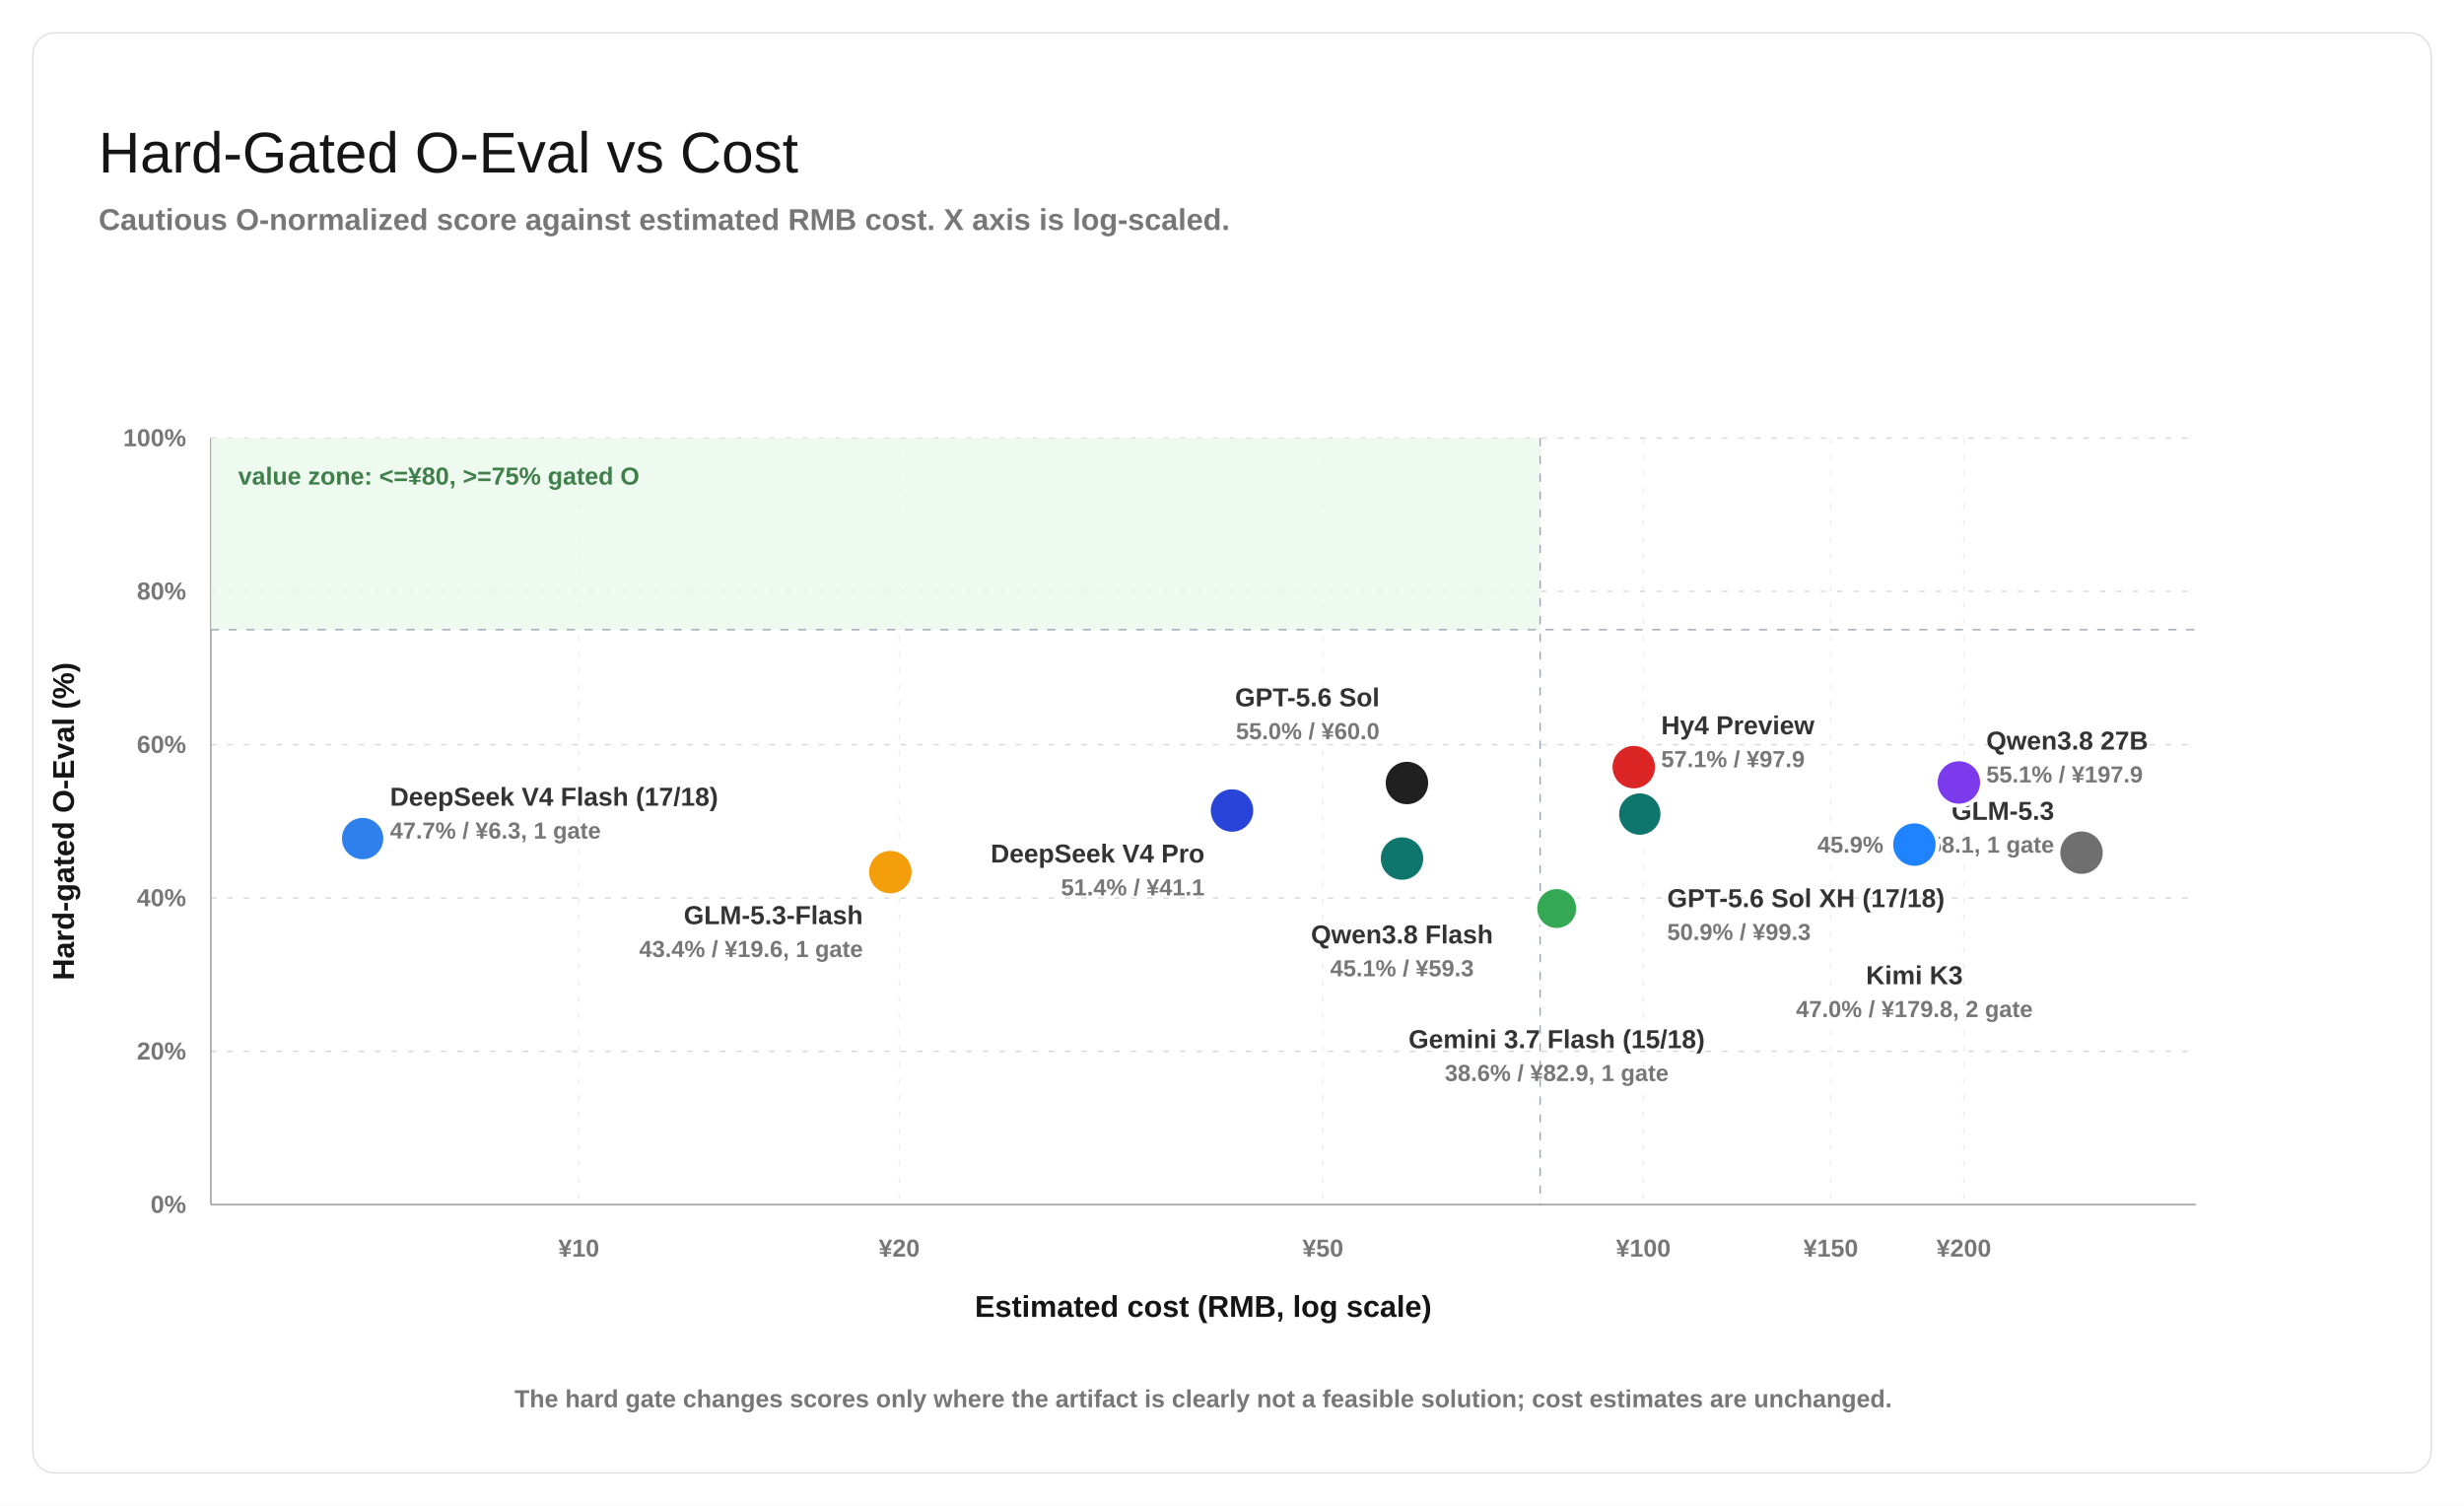
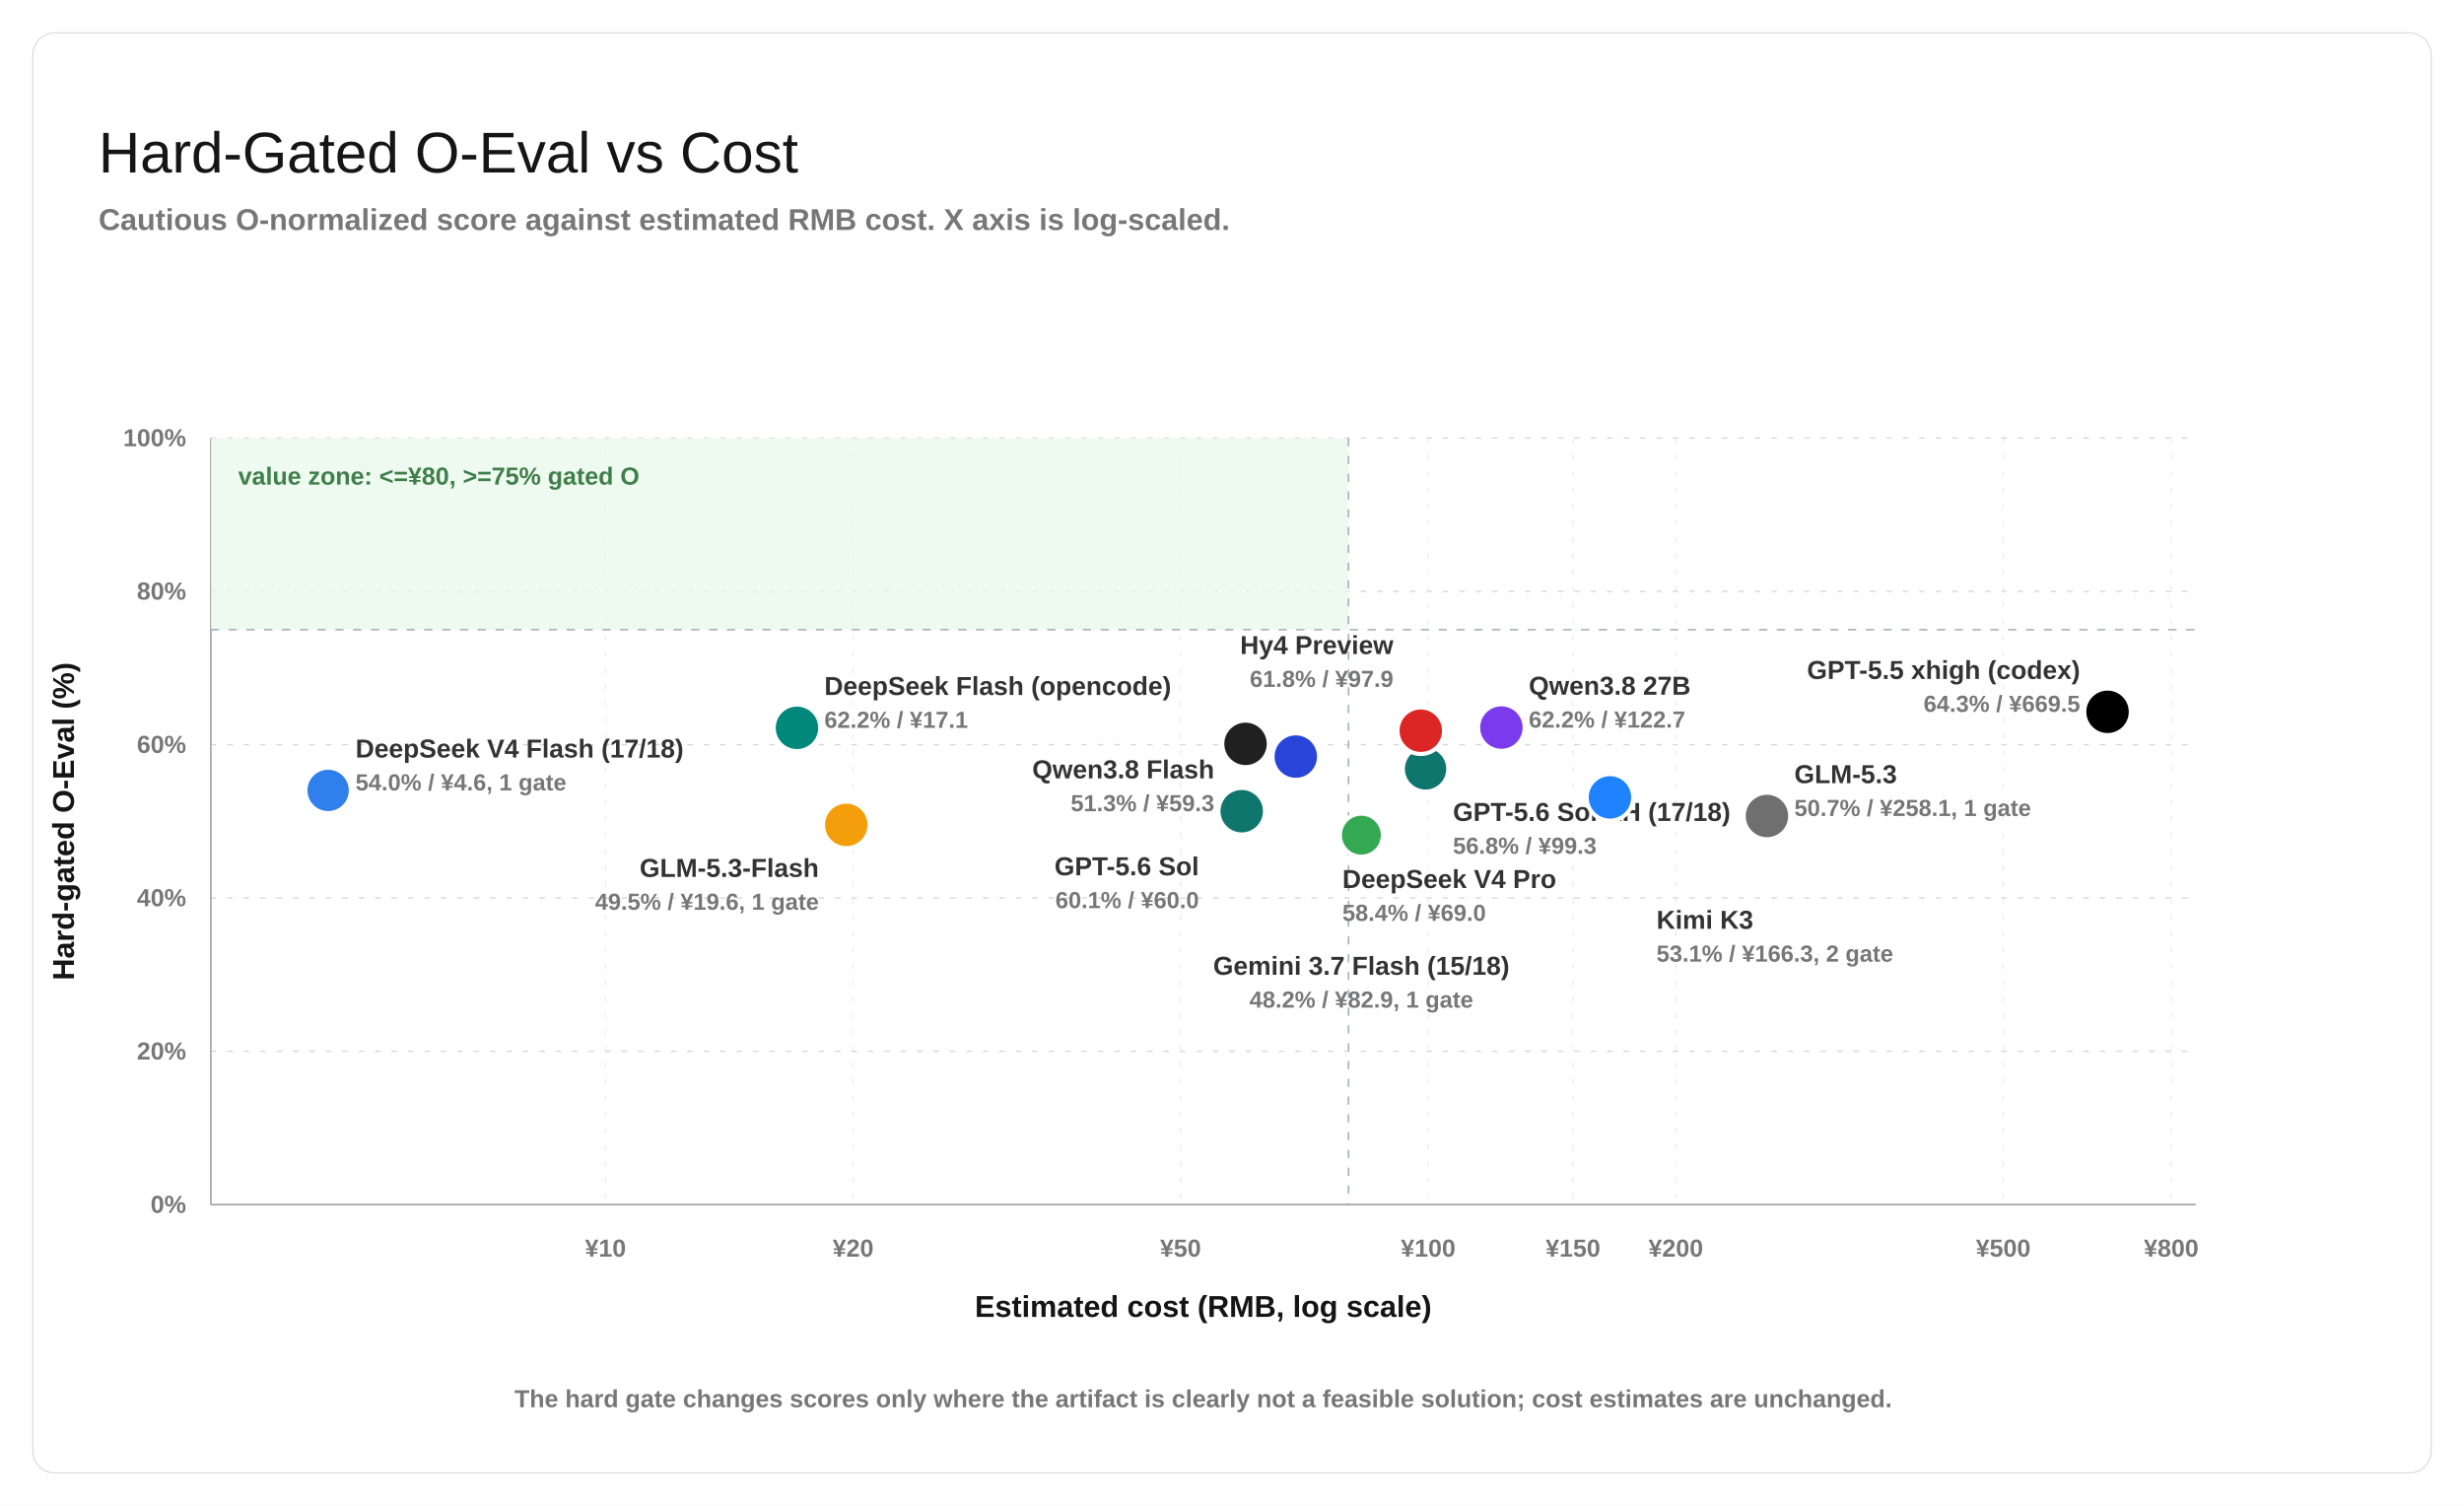
<svg xmlns="http://www.w3.org/2000/svg" width="1800" height="1100" viewBox="0 0 1800 1100" role="img">
  <style>
      .title { font-family: Georgia, Times, serif; font-size: 42px; font-weight: 500; fill: #050505; }
      .subtitle { font-family: Arial, Helvetica, sans-serif; font-size: 22px; fill: #777777; font-weight: 650; }
      .axis { font-family: Arial, Helvetica, sans-serif; font-size: 18px; fill: #777777; font-weight: 650; }
      .axis-title { font-family: Arial, Helvetica, sans-serif; font-size: 22px; fill: #111111; font-weight: 720; }
      .label { font-family: Arial, Helvetica, sans-serif; font-size: 19px; fill: #151515; font-weight: 700; }
      .small { font-family: Arial, Helvetica, sans-serif; font-size: 18px; fill: #777777; font-weight: 650; }
    </style>
  <rect width="1800" height="1100" fill="#ffffff" />
  <rect x="24.0" y="24.0" width="1752.0" height="1052.0" fill="#ffffff" rx="16.0" stroke="#dedede" />
  <text x="72.0" y="126.0" text-anchor="start" font-family="Arial, Helvetica, sans-serif" font-size="42" font-weight="500" fill="#151515">Hard-Gated O-Eval vs Cost</text>
  <text x="72.0" y="168.0" text-anchor="start" font-family="Arial, Helvetica, sans-serif" font-size="22" font-weight="650" fill="#777777">Cautious O-normalized score against estimated RMB cost. X axis is log-scaled.</text>
-   <line x1="422.8" y1="320.0" x2="422.8" y2="880.0" stroke="#eeeeee" stroke-width="1.0" stroke-dasharray="4 8" />
-   <text x="422.8" y="918.0" text-anchor="middle" font-family="Arial, Helvetica, sans-serif" font-size="18" font-weight="600" fill="#777777">¥10</text>
-   <line x1="656.9" y1="320.0" x2="656.9" y2="880.0" stroke="#eeeeee" stroke-width="1.0" stroke-dasharray="4 8" />
-   <text x="656.9" y="918.0" text-anchor="middle" font-family="Arial, Helvetica, sans-serif" font-size="18" font-weight="600" fill="#777777">¥20</text>
-   <line x1="966.4" y1="320.0" x2="966.4" y2="880.0" stroke="#eeeeee" stroke-width="1.0" stroke-dasharray="4 8" />
-   <text x="966.4" y="918.0" text-anchor="middle" font-family="Arial, Helvetica, sans-serif" font-size="18" font-weight="600" fill="#777777">¥50</text>
-   <line x1="1200.5" y1="320.0" x2="1200.5" y2="880.0" stroke="#eeeeee" stroke-width="1.0" stroke-dasharray="4 8" />
-   <text x="1200.5" y="918.0" text-anchor="middle" font-family="Arial, Helvetica, sans-serif" font-size="18" font-weight="600" fill="#777777">¥100</text>
-   <line x1="1337.4" y1="320.0" x2="1337.4" y2="880.0" stroke="#eeeeee" stroke-width="1.0" stroke-dasharray="4 8" />
-   <text x="1337.4" y="918.0" text-anchor="middle" font-family="Arial, Helvetica, sans-serif" font-size="18" font-weight="600" fill="#777777">¥150</text>
-   <line x1="1434.6" y1="320.0" x2="1434.6" y2="880.0" stroke="#eeeeee" stroke-width="1.0" stroke-dasharray="4 8" />
-   <text x="1434.6" y="918.0" text-anchor="middle" font-family="Arial, Helvetica, sans-serif" font-size="18" font-weight="600" fill="#777777">¥200</text>
+   <line x1="442.3" y1="320.0" x2="442.3" y2="880.0" stroke="#eeeeee" stroke-width="1.0" stroke-dasharray="4 8" />
+   <text x="442.3" y="918.0" text-anchor="middle" font-family="Arial, Helvetica, sans-serif" font-size="18" font-weight="600" fill="#777777">¥10</text>
+   <line x1="623.2" y1="320.0" x2="623.2" y2="880.0" stroke="#eeeeee" stroke-width="1.0" stroke-dasharray="4 8" />
+   <text x="623.2" y="918.0" text-anchor="middle" font-family="Arial, Helvetica, sans-serif" font-size="18" font-weight="600" fill="#777777">¥20</text>
+   <line x1="862.4" y1="320.0" x2="862.4" y2="880.0" stroke="#eeeeee" stroke-width="1.0" stroke-dasharray="4 8" />
+   <text x="862.4" y="918.0" text-anchor="middle" font-family="Arial, Helvetica, sans-serif" font-size="18" font-weight="600" fill="#777777">¥50</text>
+   <line x1="1043.3" y1="320.0" x2="1043.3" y2="880.0" stroke="#eeeeee" stroke-width="1.0" stroke-dasharray="4 8" />
+   <text x="1043.3" y="918.0" text-anchor="middle" font-family="Arial, Helvetica, sans-serif" font-size="18" font-weight="600" fill="#777777">¥100</text>
+   <line x1="1149.1" y1="320.0" x2="1149.1" y2="880.0" stroke="#eeeeee" stroke-width="1.0" stroke-dasharray="4 8" />
+   <text x="1149.1" y="918.0" text-anchor="middle" font-family="Arial, Helvetica, sans-serif" font-size="18" font-weight="600" fill="#777777">¥150</text>
+   <line x1="1224.2" y1="320.0" x2="1224.2" y2="880.0" stroke="#eeeeee" stroke-width="1.0" stroke-dasharray="4 8" />
+   <text x="1224.2" y="918.0" text-anchor="middle" font-family="Arial, Helvetica, sans-serif" font-size="18" font-weight="600" fill="#777777">¥200</text>
+   <line x1="1463.4" y1="320.0" x2="1463.4" y2="880.0" stroke="#eeeeee" stroke-width="1.0" stroke-dasharray="4 8" />
+   <text x="1463.4" y="918.0" text-anchor="middle" font-family="Arial, Helvetica, sans-serif" font-size="18" font-weight="600" fill="#777777">¥500</text>
+   <line x1="1586.1" y1="320.0" x2="1586.1" y2="880.0" stroke="#eeeeee" stroke-width="1.0" stroke-dasharray="4 8" />
+   <text x="1586.1" y="918.0" text-anchor="middle" font-family="Arial, Helvetica, sans-serif" font-size="18" font-weight="600" fill="#777777">¥800</text>
  <line x1="154.0" y1="880.0" x2="1604.0" y2="880.0" stroke="#d7d7d7" stroke-width="1.0" />
  <text x="136.0" y="886.0" text-anchor="end" font-family="Arial, Helvetica, sans-serif" font-size="18" font-weight="600" fill="#777777">0%</text>
  <line x1="154.0" y1="768.0" x2="1604.0" y2="768.0" stroke="#d7d7d7" stroke-width="1.0" stroke-dasharray="4 8" />
  <text x="136.0" y="774.0" text-anchor="end" font-family="Arial, Helvetica, sans-serif" font-size="18" font-weight="600" fill="#777777">20%</text>
  <line x1="154.0" y1="656.0" x2="1604.0" y2="656.0" stroke="#d7d7d7" stroke-width="1.0" stroke-dasharray="4 8" />
  <text x="136.0" y="662.0" text-anchor="end" font-family="Arial, Helvetica, sans-serif" font-size="18" font-weight="600" fill="#777777">40%</text>
  <line x1="154.0" y1="544.0" x2="1604.0" y2="544.0" stroke="#d7d7d7" stroke-width="1.0" stroke-dasharray="4 8" />
  <text x="136.0" y="550.0" text-anchor="end" font-family="Arial, Helvetica, sans-serif" font-size="18" font-weight="600" fill="#777777">60%</text>
  <line x1="154.0" y1="432.0" x2="1604.0" y2="432.0" stroke="#d7d7d7" stroke-width="1.0" stroke-dasharray="4 8" />
  <text x="136.0" y="438.0" text-anchor="end" font-family="Arial, Helvetica, sans-serif" font-size="18" font-weight="600" fill="#777777">80%</text>
  <line x1="154.0" y1="320.0" x2="1604.0" y2="320.0" stroke="#d7d7d7" stroke-width="1.0" stroke-dasharray="4 8" />
  <text x="136.0" y="326.0" text-anchor="end" font-family="Arial, Helvetica, sans-serif" font-size="18" font-weight="600" fill="#777777">100%</text>
  <line x1="154.0" y1="880.0" x2="1604.0" y2="880.0" stroke="#aaaaaa" stroke-width="1.3" />
  <line x1="154.0" y1="320.0" x2="154.0" y2="880.0" stroke="#aaaaaa" stroke-width="1.3" />
  <text x="879.0" y="962.0" text-anchor="middle" font-family="Arial, Helvetica, sans-serif" font-size="22" font-weight="720" fill="#151515">Estimated cost (RMB, log scale)</text>
  <text x="54.0" y="600.0" text-anchor="middle" font-family="Arial, Helvetica, sans-serif" font-size="22" font-weight="720" fill="#151515" transform="rotate(-90 54.0 600.0)">Hard-gated O-Eval (%)</text>
-   <rect x="154.0" y="320.0" width="971.1" height="140.0" fill="#e8f7eb" opacity="0.750" />
+   <rect x="154.0" y="320.0" width="831.1" height="140.0" fill="#e8f7eb" opacity="0.750" />
  <text x="174.0" y="354.0" text-anchor="start" font-family="Arial, Helvetica, sans-serif" font-size="18" font-weight="600" fill="#3f7f4a">value zone: &lt;=¥80, &gt;=75% gated O</text>
-   <line x1="1125.1" y1="320.0" x2="1125.1" y2="880.0" stroke="#9ca3af" stroke-width="1.0" stroke-dasharray="6 7" />
+   <line x1="985.1" y1="320.0" x2="985.1" y2="880.0" stroke="#9ca3af" stroke-width="1.0" stroke-dasharray="6 7" />
  <line x1="154.0" y1="460.0" x2="1604.0" y2="460.0" stroke="#9ca3af" stroke-width="1.0" stroke-dasharray="6 7" />
-   <circle cx="264.9" cy="612.6" r="16.6" fill="#2f80ed" stroke="#ffffff" stroke-width="3" />
-   <text x="284.9" y="588.6" text-anchor="start" font-family="Arial, Helvetica, sans-serif" font-size="19" font-weight="700" fill="#333333">DeepSeek V4 Flash (17/18)</text>
-   <text x="284.9" y="612.6" text-anchor="start" font-family="Arial, Helvetica, sans-serif" font-size="17" font-weight="650" fill="#777777">47.7% / ¥6.3, 1 gate</text>
-   <circle cx="900.0" cy="592.1" r="17.0" fill="#2945d9" stroke="#ffffff" stroke-width="3" />
-   <text x="880.0" y="630.1" text-anchor="end" font-family="Arial, Helvetica, sans-serif" font-size="19" font-weight="700" fill="#333333">DeepSeek V4 Pro</text>
-   <text x="880.0" y="654.1" text-anchor="end" font-family="Arial, Helvetica, sans-serif" font-size="17" font-weight="650" fill="#777777">51.4% / ¥41.1</text>
-   <circle cx="1520.6" cy="622.9" r="17.0" fill="#6f6f6f" stroke="#ffffff" stroke-width="3" />
-   <text x="1500.6" y="598.9" text-anchor="end" font-family="Arial, Helvetica, sans-serif" font-size="19" font-weight="700" fill="#333333">GLM-5.3</text>
-   <text x="1500.6" y="622.9" text-anchor="end" font-family="Arial, Helvetica, sans-serif" font-size="17" font-weight="650" fill="#777777">45.9% / ¥258.1, 1 gate</text>
-   <circle cx="1027.8" cy="572.0" r="17.0" fill="#202020" stroke="#ffffff" stroke-width="3" />
-   <text x="1007.8" y="516.0" text-anchor="end" font-family="Arial, Helvetica, sans-serif" font-size="19" font-weight="700" fill="#333333">GPT-5.6 Sol</text>
-   <text x="1007.8" y="540.0" text-anchor="end" font-family="Arial, Helvetica, sans-serif" font-size="17" font-weight="650" fill="#777777">55.0% / ¥60.0</text>
-   <circle cx="1197.9" cy="594.7" r="16.6" fill="#0f766e" stroke="#ffffff" stroke-width="3" />
-   <text x="1217.9" y="662.7" text-anchor="start" font-family="Arial, Helvetica, sans-serif" font-size="19" font-weight="700" fill="#333333">GPT-5.6 Sol XH (17/18)</text>
-   <text x="1217.9" y="686.7" text-anchor="start" font-family="Arial, Helvetica, sans-serif" font-size="17" font-weight="650" fill="#777777">50.9% / ¥99.3</text>
-   <circle cx="1398.5" cy="617.0" r="17.0" fill="#1f83ff" stroke="#ffffff" stroke-width="3" />
-   <text x="1398.5" y="719.0" text-anchor="middle" font-family="Arial, Helvetica, sans-serif" font-size="19" font-weight="700" fill="#333333">Kimi K3</text>
-   <text x="1398.5" y="743.0" text-anchor="middle" font-family="Arial, Helvetica, sans-serif" font-size="17" font-weight="650" fill="#777777">47.0% / ¥179.8, 2 gate</text>
-   <circle cx="1137.2" cy="663.7" r="15.7" fill="#34a853" stroke="#ffffff" stroke-width="3" />
-   <text x="1137.2" y="765.7" text-anchor="middle" font-family="Arial, Helvetica, sans-serif" font-size="19" font-weight="700" fill="#333333">Gemini 3.7 Flash (15/18)</text>
-   <text x="1137.2" y="789.7" text-anchor="middle" font-family="Arial, Helvetica, sans-serif" font-size="17" font-weight="650" fill="#777777">38.6% / ¥82.9, 1 gate</text>
-   <circle cx="1431.0" cy="571.6" r="17.0" fill="#7c3aed" stroke="#ffffff" stroke-width="3" />
-   <text x="1451.0" y="547.6" text-anchor="start" font-family="Arial, Helvetica, sans-serif" font-size="19" font-weight="700" fill="#333333">Qwen3.8 27B</text>
-   <text x="1451.0" y="571.6" text-anchor="start" font-family="Arial, Helvetica, sans-serif" font-size="17" font-weight="650" fill="#777777">55.1% / ¥197.9</text>
-   <circle cx="650.4" cy="637.1" r="17.0" fill="#f59e0b" stroke="#ffffff" stroke-width="3" />
-   <text x="630.4" y="675.1" text-anchor="end" font-family="Arial, Helvetica, sans-serif" font-size="19" font-weight="700" fill="#333333">GLM-5.3-Flash</text>
-   <text x="630.4" y="699.1" text-anchor="end" font-family="Arial, Helvetica, sans-serif" font-size="17" font-weight="650" fill="#777777">43.4% / ¥19.6, 1 gate</text>
-   <circle cx="1024.2" cy="627.2" r="17.0" fill="#0f766e" stroke="#ffffff" stroke-width="3" />
-   <text x="1024.2" y="689.2" text-anchor="middle" font-family="Arial, Helvetica, sans-serif" font-size="19" font-weight="700" fill="#333333">Qwen3.8 Flash</text>
-   <text x="1024.2" y="713.2" text-anchor="middle" font-family="Arial, Helvetica, sans-serif" font-size="17" font-weight="650" fill="#777777">45.1% / ¥59.3</text>
-   <circle cx="1193.5" cy="560.4" r="17.0" fill="#dc2626" stroke="#ffffff" stroke-width="3" />
-   <text x="1213.5" y="536.4" text-anchor="start" font-family="Arial, Helvetica, sans-serif" font-size="19" font-weight="700" fill="#333333">Hy4 Preview</text>
-   <text x="1213.5" y="560.4" text-anchor="start" font-family="Arial, Helvetica, sans-serif" font-size="17" font-weight="650" fill="#777777">57.1% / ¥97.9</text>
+   <circle cx="239.7" cy="577.4" r="16.6" fill="#2f80ed" stroke="#ffffff" stroke-width="3" />
+   <text x="259.7" y="553.4" text-anchor="start" font-family="Arial, Helvetica, sans-serif" font-size="19" font-weight="700" fill="#333333">DeepSeek V4 Flash (17/18)</text>
+   <text x="259.7" y="577.4" text-anchor="start" font-family="Arial, Helvetica, sans-serif" font-size="17" font-weight="650" fill="#777777">54.0% / ¥4.6, 1 gate</text>
+   <circle cx="582.2" cy="531.7" r="17.0" fill="#00897b" stroke="#ffffff" stroke-width="3" />
+   <text x="602.2" y="507.7" text-anchor="start" font-family="Arial, Helvetica, sans-serif" font-size="19" font-weight="700" fill="#333333">DeepSeek Flash (opencode)</text>
+   <text x="602.2" y="531.7" text-anchor="start" font-family="Arial, Helvetica, sans-serif" font-size="17" font-weight="650" fill="#777777">62.2% / ¥17.1</text>
+   <circle cx="1539.6" cy="520.0" r="17.0" fill="#000000" stroke="#ffffff" stroke-width="3" />
+   <text x="1519.6" y="496.0" text-anchor="end" font-family="Arial, Helvetica, sans-serif" font-size="19" font-weight="700" fill="#333333">GPT-5.5 xhigh (codex)</text>
+   <text x="1519.6" y="520.0" text-anchor="end" font-family="Arial, Helvetica, sans-serif" font-size="17" font-weight="650" fill="#777777">64.3% / ¥669.5</text>
+   <circle cx="946.6" cy="552.7" r="17.0" fill="#2945d9" stroke="#ffffff" stroke-width="3" />
+   <text x="980.6" y="648.7" text-anchor="start" font-family="Arial, Helvetica, sans-serif" font-size="19" font-weight="700" fill="#333333">DeepSeek V4 Pro</text>
+   <text x="980.6" y="672.7" text-anchor="start" font-family="Arial, Helvetica, sans-serif" font-size="17" font-weight="650" fill="#777777">58.4% / ¥69.0</text>
+   <circle cx="1290.8" cy="596.1" r="17.0" fill="#6f6f6f" stroke="#ffffff" stroke-width="3" />
+   <text x="1310.8" y="572.1" text-anchor="start" font-family="Arial, Helvetica, sans-serif" font-size="19" font-weight="700" fill="#333333">GLM-5.3</text>
+   <text x="1310.8" y="596.1" text-anchor="start" font-family="Arial, Helvetica, sans-serif" font-size="17" font-weight="650" fill="#777777">50.7% / ¥258.1, 1 gate</text>
+   <circle cx="909.9" cy="543.4" r="17.0" fill="#202020" stroke="#ffffff" stroke-width="3" />
+   <text x="875.9" y="639.4" text-anchor="end" font-family="Arial, Helvetica, sans-serif" font-size="19" font-weight="700" fill="#333333">GPT-5.6 Sol</text>
+   <text x="875.9" y="663.4" text-anchor="end" font-family="Arial, Helvetica, sans-serif" font-size="17" font-weight="650" fill="#777777">60.1% / ¥60.0</text>
+   <circle cx="1041.4" cy="561.7" r="16.6" fill="#0f766e" stroke="#ffffff" stroke-width="3" />
+   <text x="1061.4" y="599.7" text-anchor="start" font-family="Arial, Helvetica, sans-serif" font-size="19" font-weight="700" fill="#333333">GPT-5.6 Sol XH (17/18)</text>
+   <text x="1061.4" y="623.7" text-anchor="start" font-family="Arial, Helvetica, sans-serif" font-size="17" font-weight="650" fill="#777777">56.8% / ¥99.3</text>
+   <circle cx="1176.1" cy="582.5" r="17.0" fill="#1f83ff" stroke="#ffffff" stroke-width="3" />
+   <text x="1210.1" y="678.5" text-anchor="start" font-family="Arial, Helvetica, sans-serif" font-size="19" font-weight="700" fill="#333333">Kimi K3</text>
+   <text x="1210.1" y="702.5" text-anchor="start" font-family="Arial, Helvetica, sans-serif" font-size="17" font-weight="650" fill="#777777">53.1% / ¥166.3, 2 gate</text>
+   <circle cx="994.5" cy="610.1" r="15.7" fill="#34a853" stroke="#ffffff" stroke-width="3" />
+   <text x="994.5" y="712.1" text-anchor="middle" font-family="Arial, Helvetica, sans-serif" font-size="19" font-weight="700" fill="#333333">Gemini 3.7 Flash (15/18)</text>
+   <text x="994.5" y="736.1" text-anchor="middle" font-family="Arial, Helvetica, sans-serif" font-size="17" font-weight="650" fill="#777777">48.2% / ¥82.9, 1 gate</text>
+   <circle cx="1096.8" cy="531.5" r="17.0" fill="#7c3aed" stroke="#ffffff" stroke-width="3" />
+   <text x="1116.8" y="507.5" text-anchor="start" font-family="Arial, Helvetica, sans-serif" font-size="19" font-weight="700" fill="#333333">Qwen3.8 27B</text>
+   <text x="1116.8" y="531.5" text-anchor="start" font-family="Arial, Helvetica, sans-serif" font-size="17" font-weight="650" fill="#777777">62.2% / ¥122.7</text>
+   <circle cx="618.2" cy="602.6" r="17.0" fill="#f59e0b" stroke="#ffffff" stroke-width="3" />
+   <text x="598.2" y="640.6" text-anchor="end" font-family="Arial, Helvetica, sans-serif" font-size="19" font-weight="700" fill="#333333">GLM-5.3-Flash</text>
+   <text x="598.2" y="664.6" text-anchor="end" font-family="Arial, Helvetica, sans-serif" font-size="17" font-weight="650" fill="#777777">49.5% / ¥19.6, 1 gate</text>
+   <circle cx="907.1" cy="592.6" r="17.0" fill="#0f766e" stroke="#ffffff" stroke-width="3" />
+   <text x="887.1" y="568.6" text-anchor="end" font-family="Arial, Helvetica, sans-serif" font-size="19" font-weight="700" fill="#333333">Qwen3.8 Flash</text>
+   <text x="887.1" y="592.6" text-anchor="end" font-family="Arial, Helvetica, sans-serif" font-size="17" font-weight="650" fill="#777777">51.3% / ¥59.3</text>
+   <circle cx="1037.9" cy="533.8" r="17.0" fill="#dc2626" stroke="#ffffff" stroke-width="3" />
+   <text x="1017.9" y="477.8" text-anchor="end" font-family="Arial, Helvetica, sans-serif" font-size="19" font-weight="700" fill="#333333">Hy4 Preview</text>
+   <text x="1017.9" y="501.8" text-anchor="end" font-family="Arial, Helvetica, sans-serif" font-size="17" font-weight="650" fill="#777777">61.8% / ¥97.9</text>
  <text x="879.0" y="1028.0" text-anchor="middle" font-family="Arial, Helvetica, sans-serif" font-size="18" font-weight="600" fill="#777777">The hard gate changes scores only where the artifact is clearly not a feasible solution; cost estimates are unchanged.</text>
</svg>
